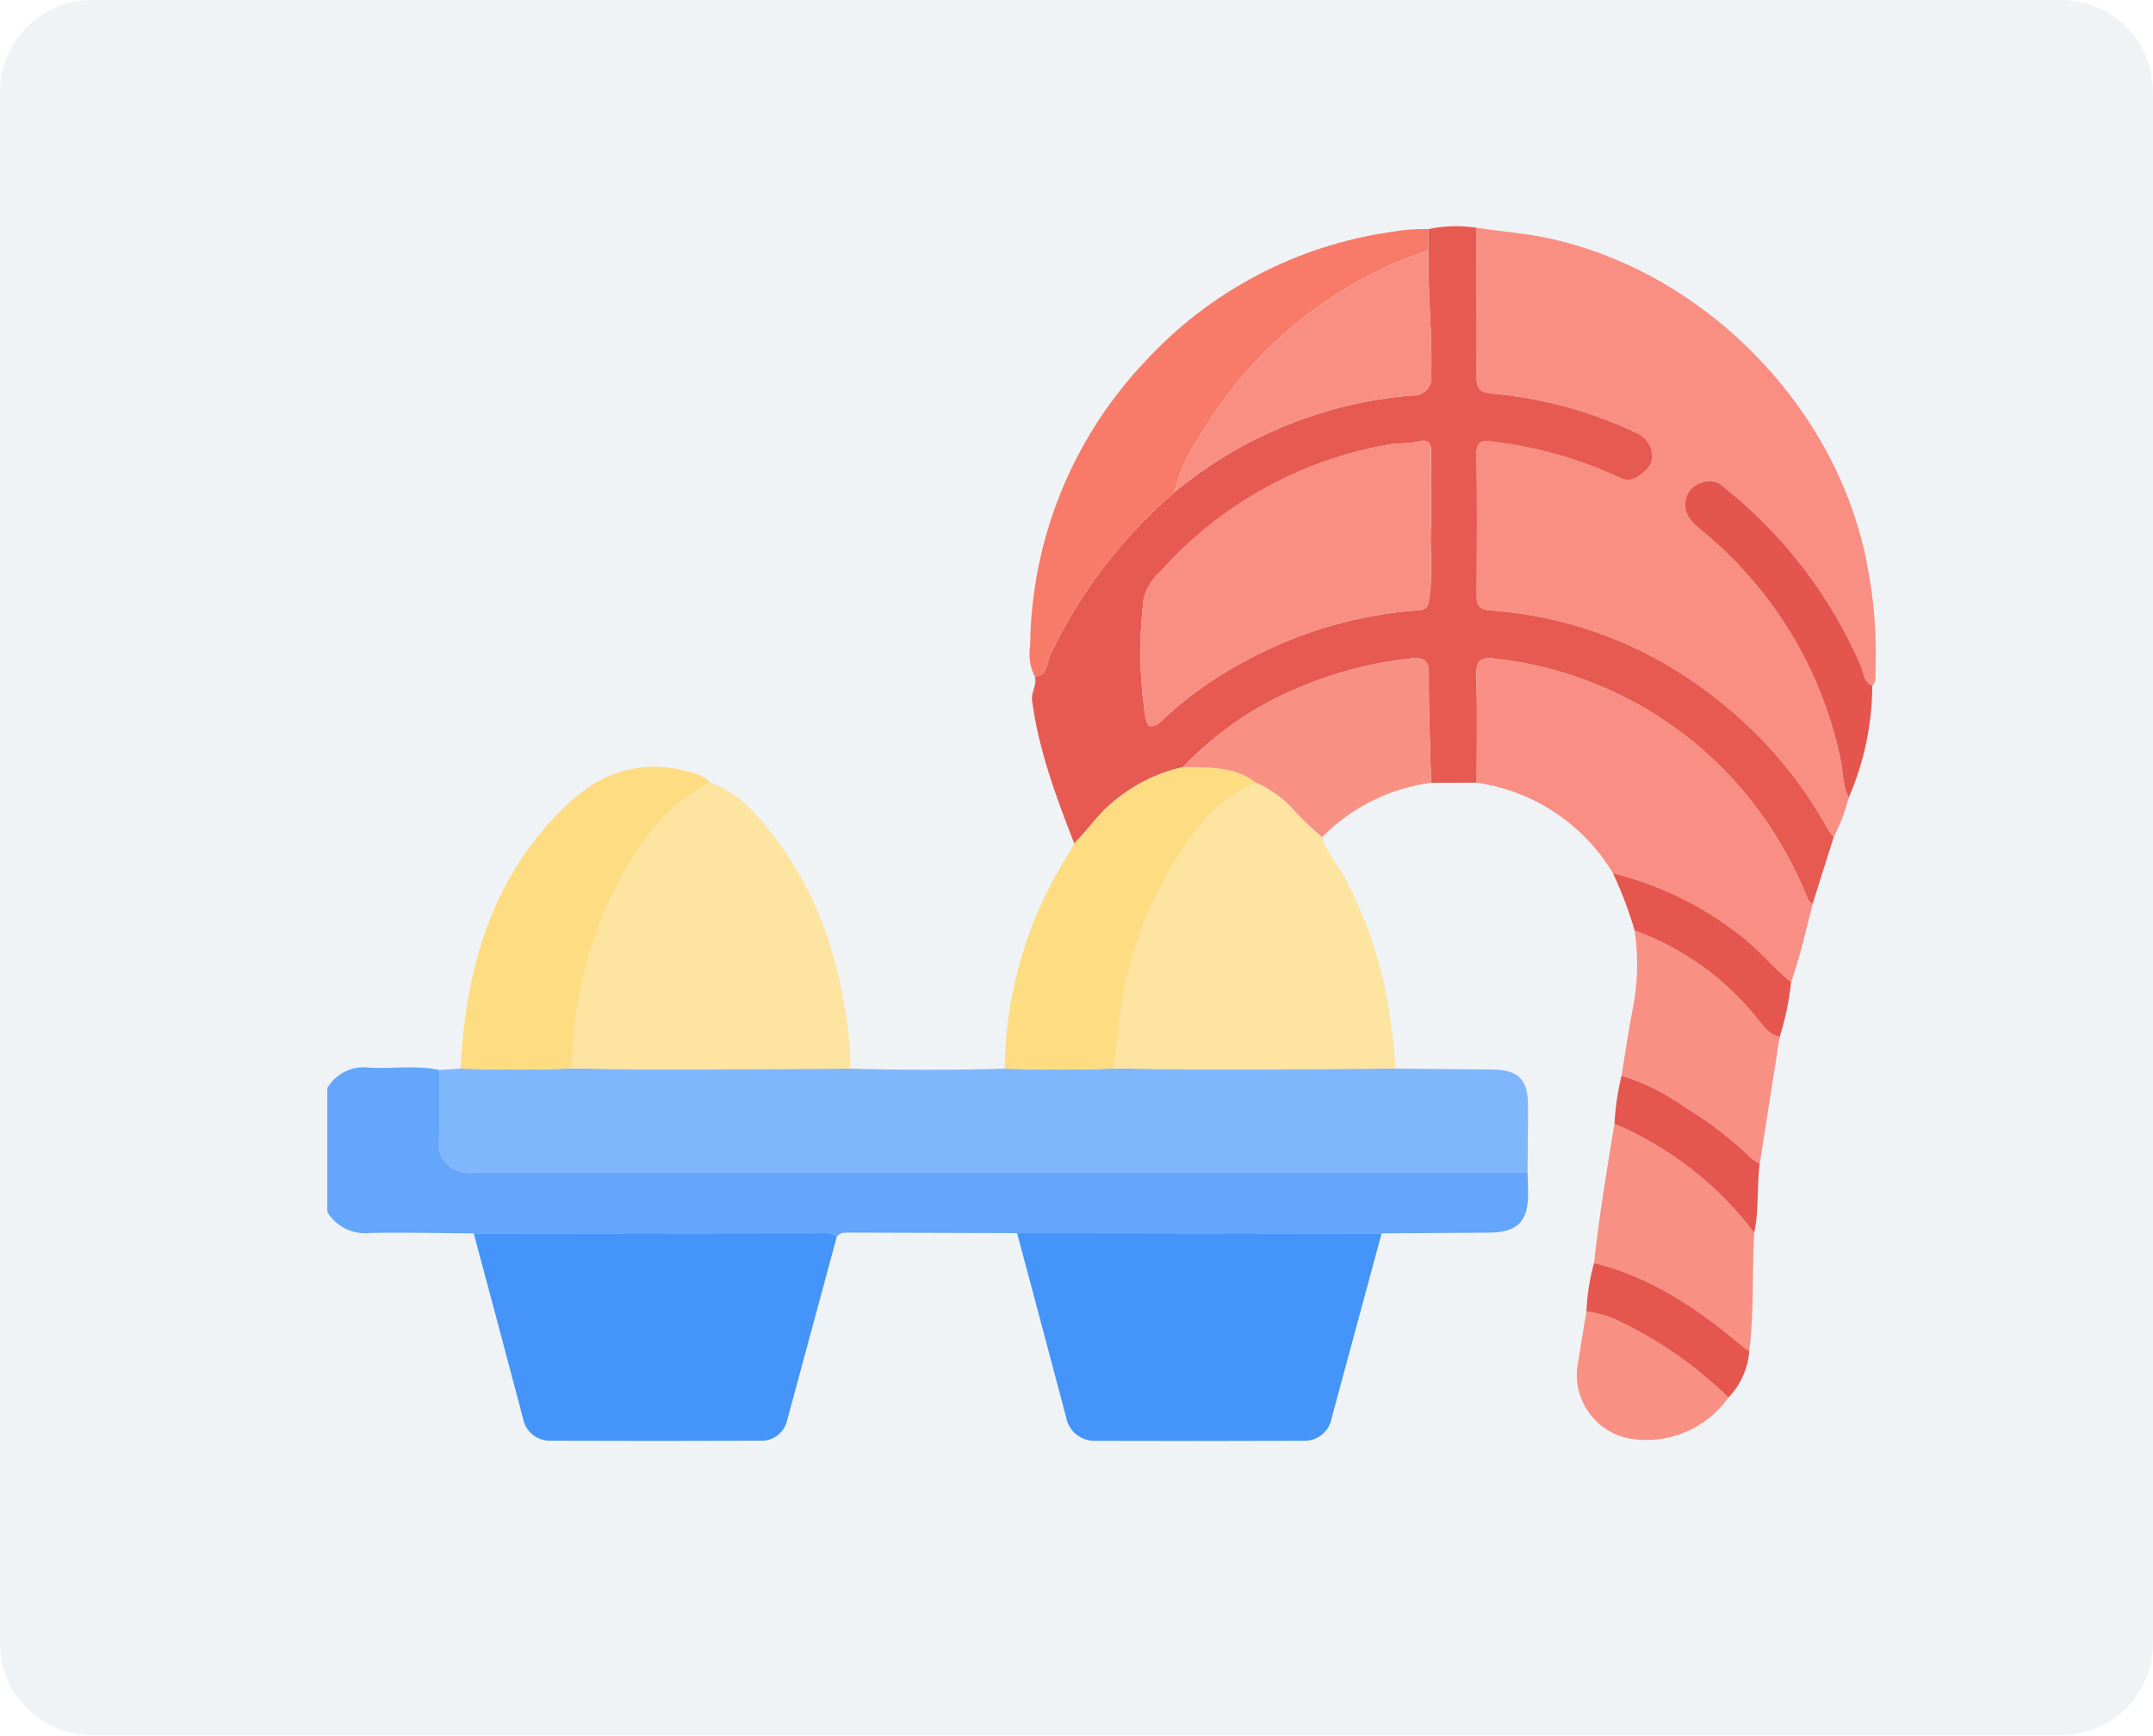
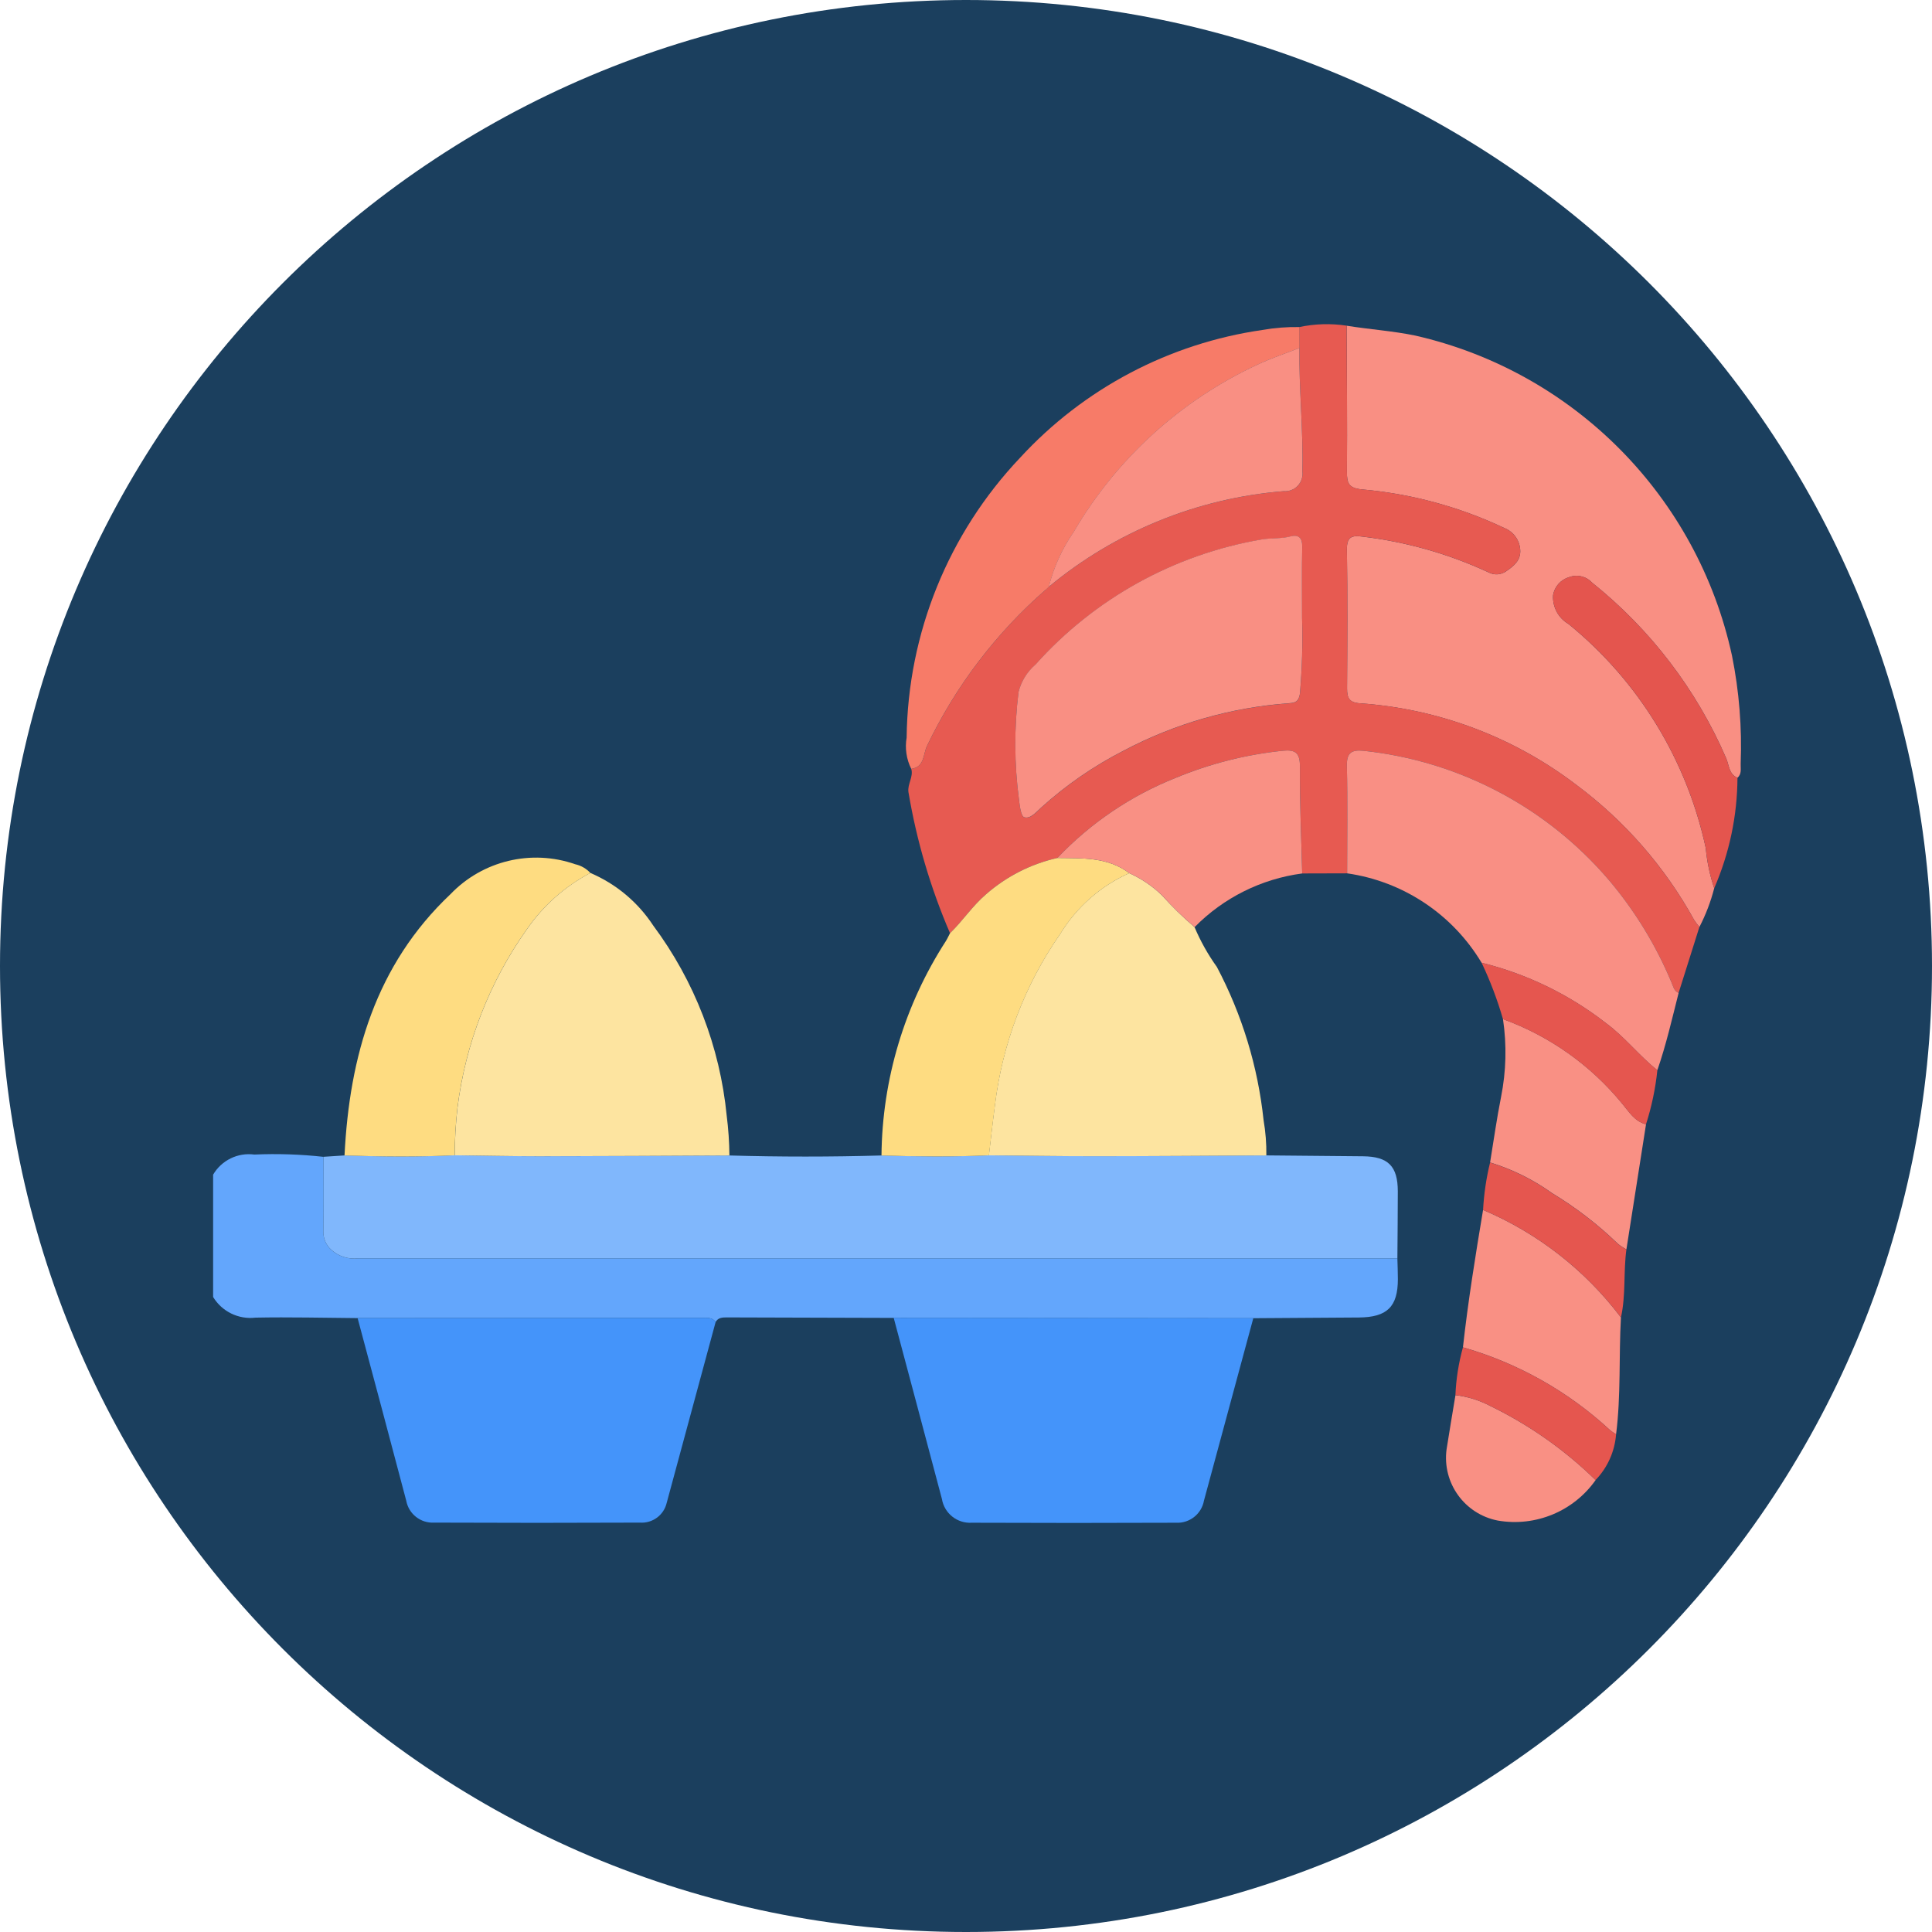
- <svg xmlns="http://www.w3.org/2000/svg" width="218.137" height="175.829" viewBox="0 0 218.137 175.829">
-   <defs>
-     <clipPath id="clip-path">
-       <rect id="Rectángulo_322108" data-name="Rectángulo 322108" width="218.137" height="175.829" transform="translate(988.183 14.173)" fill="none" />
-     </clipPath>
-   </defs>
-   <g id="Grupo_254616" data-name="Grupo 254616" transform="translate(-1168.183 -515.173)">
-     <g id="Grupo_254611" data-name="Grupo 254611" transform="translate(180 501)" opacity="0.52">
-       <g id="Grupo_254610" data-name="Grupo 254610">
-         <g id="Grupo_254609" data-name="Grupo 254609" clip-path="url(#clip-path)">
-           <path id="Trazado_272571" data-name="Trazado 272571" d="M1197.008,190H997.495a9.312,9.312,0,0,1-9.312-9.312V23.485a9.312,9.312,0,0,1,9.312-9.312h199.513a9.312,9.312,0,0,1,9.312,9.312V180.69a9.312,9.312,0,0,1-9.312,9.312" fill="#e2e8ec" />
-         </g>
+ <svg xmlns="http://www.w3.org/2000/svg" width="126" height="126" viewBox="0 0 126 126">
+   <g id="Grupo_1071227" data-name="Grupo 1071227" transform="translate(5040 11096)">
+     <circle id="Elipse_4310" data-name="Elipse 4310" cx="63" cy="63" r="63" transform="translate(-5040 -11096)" fill="#1b3f5e" />
+     <g id="Grupo_1070897" data-name="Grupo 1070897" transform="translate(-266.447 3.01)">
+       <g id="Grupo_254616" data-name="Grupo 254616" transform="translate(-4759.654 -11077.865)">
+         <path id="Trazado_272623" data-name="Trazado 272623" d="M1030.767,133.013c-2.218-.016-4.437-.074-6.655-.03a2.841,2.841,0,0,1-2.766-1.346v-7.979a2.7,2.7,0,0,1,2.685-1.311,29.366,29.366,0,0,1,4.514.149c0,1.62.015,3.24-.011,4.86a1.567,1.567,0,0,0,.509,1.2,2.241,2.241,0,0,0,1.785.561q33.876-.007,67.752,0c.011.452.033.9.032,1.357,0,1.8-.7,2.484-2.541,2.5l-6.886.046L1065.731,133q-5.428-.014-10.858-.032c-.3,0-.584,0-.756.3-.223-.323-.565-.268-.884-.268q-11.233,0-22.467.013" transform="translate(-1021.346 -68.195)" fill="#63a6fc" />
+         <path id="Trazado_272624" data-name="Trazado 272624" d="M1161.716,73.93a12.023,12.023,0,0,1-.965,2.53,4.287,4.287,0,0,1-.343-.457,27.531,27.531,0,0,0-7.655-8.791,26.243,26.243,0,0,0-14.133-5.341c-.717-.046-.853-.358-.849-.977.018-3.016.037-6.033-.01-9.048-.015-.882.357-.935,1.061-.842a27.112,27.112,0,0,1,8.167,2.322,1.11,1.11,0,0,0,1.192-.09c.482-.337.941-.7.882-1.4a1.639,1.639,0,0,0-1.04-1.4,27.343,27.343,0,0,0-9.3-2.517c-.847-.088-.966-.406-.96-1.142.025-3.177-.007-6.356-.018-9.533,1.491.243,3,.337,4.488.647a27.364,27.364,0,0,1,20.643,20.873,29.832,29.832,0,0,1,.565,7.051c-.012.312.085.659-.208.911-.567-.235-.544-.826-.736-1.271a29.814,29.814,0,0,0-8.754-11.462,1.373,1.373,0,0,0-1.511-.342,1.469,1.469,0,0,0-1.026,1.177,2.031,2.031,0,0,0,1.007,1.87,25.824,25.824,0,0,1,8.952,14.615,11.471,11.471,0,0,0,.551,2.619" transform="translate(-1063.819 -37.147)" fill="#f98f83" />
+         <path id="Trazado_272625" data-name="Trazado 272625" d="M1102.711,129.151q-33.876,0-67.752,0a2.239,2.239,0,0,1-1.785-.561,1.566,1.566,0,0,1-.509-1.2c.025-1.62.01-3.24.011-4.86l1.372-.089c2.394.077,4.789.1,7.184-.011,1.839.022,3.679.065,5.518.062,4.134,0,8.268-.031,12.4-.048q4.955.142,9.91,0c2.337.07,4.674.09,7.01-.011,2.323.02,4.645.059,6.968.057,3.711,0,7.422-.032,11.133-.051q3.146.03,6.291.058c1.645.014,2.277.642,2.276,2.291,0,1.453-.017,2.906-.027,4.358" transform="translate(-1025.476 -68.232)" fill="#80b7fc" />
+         <path id="Trazado_272626" data-name="Trazado 272626" d="M1121.319,37.187c.011,3.177.044,6.355.019,9.533-.006.736.113,1.055.959,1.142a27.341,27.341,0,0,1,9.3,2.517,1.64,1.64,0,0,1,1.04,1.4c.059.7-.4,1.064-.882,1.4a1.107,1.107,0,0,1-1.191.09,27.133,27.133,0,0,0-8.167-2.322c-.7-.093-1.075-.039-1.061.842.048,3.015.028,6.032.01,9.048,0,.619.132.931.849.977a26.236,26.236,0,0,1,14.132,5.34,27.53,27.53,0,0,1,7.655,8.791,4.271,4.271,0,0,0,.343.457q-.677,2.147-1.355,4.3c-.314-.125-.35-.429-.469-.693a25.584,25.584,0,0,0-4.073-6.659,24.4,24.4,0,0,0-16.04-8.442c-.776-.072-1.075.163-1.054,1.005.057,2.329.018,4.661.018,6.991l-2.93.008c-.058-2.324-.166-4.649-.149-6.973.007-.908-.309-1.113-1.124-1.03a24.87,24.87,0,0,0-6.987,1.773,21.7,21.7,0,0,0-7.707,5.219,10.6,10.6,0,0,0-4.659,2.375c-.888.76-1.513,1.735-2.343,2.532a39.939,39.939,0,0,1-2.713-9.209c-.07-.529.337-.981.185-1.508.879-.122.769-.962,1.028-1.494a31.64,31.64,0,0,1,7.741-10.19l.2-.192-.005.008a27.435,27.435,0,0,1,15.335-6.242,1.135,1.135,0,0,0,1.208-1.287c.069-2.689-.224-5.367-.193-8.052l-.006-1.365a8.635,8.635,0,0,1,3.087-.09m-2.907,19.1c0-1.771-.02-3.231.01-4.69.012-.589-.267-.795-.765-.662-.637.169-1.291.091-1.921.206a25.56,25.56,0,0,0-14.708,8.15,3.466,3.466,0,0,0-1.106,1.783,27.559,27.559,0,0,0,.031,7.053c.045.4.129,1.063.338,1.125.405.121.777-.326,1.1-.626a25.023,25.023,0,0,1,5.4-3.725,27.272,27.272,0,0,1,10.8-3.087c.426-.032.6-.146.68-.6a42.292,42.292,0,0,0,.143-4.925" transform="translate(-1047.394 -37.092)" fill="#e75a51" />
+         <path id="Trazado_272627" data-name="Trazado 272627" d="M1091.234,139.125l23.454.017q-1.611,5.948-3.219,11.9a1.757,1.757,0,0,1-1.82,1.445q-6.66.027-13.321,0a1.859,1.859,0,0,1-1.95-1.55c-1.038-3.94-2.1-7.876-3.145-11.814" transform="translate(-1046.848 -74.323)" fill="#4494fa" />
+         <path id="Trazado_272628" data-name="Trazado 272628" d="M1036.18,139.141q11.234-.008,22.467-.013c.319,0,.661-.055.884.268q-1.594,5.9-3.192,11.8a1.67,1.67,0,0,1-1.742,1.283q-6.709.03-13.417,0a1.751,1.751,0,0,1-1.827-1.434q-1.574-5.957-3.172-11.908" transform="translate(-1026.759 -74.323)" fill="#4494fa" />
+         <path id="Trazado_272629" data-name="Trazado 272629" d="M1119.109,111.871c-3.711.018-7.422.048-11.133.051-2.323,0-4.645-.037-6.968-.057.129-1.084.246-2.17.391-3.252a24.758,24.758,0,0,1,4.259-11.19,10.138,10.138,0,0,1,4.5-3.964,7.4,7.4,0,0,1,2.14,1.448,22.1,22.1,0,0,0,2.122,2.071,13.448,13.448,0,0,0,1.458,2.6,27.591,27.591,0,0,1,3.045,9.991,12.566,12.566,0,0,1,.181,2.3" transform="translate(-1050.415 -57.66)" fill="#fde4a0" />
+         <path id="Trazado_272630" data-name="Trazado 272630" d="M1064.073,111.866c-4.134.018-8.268.044-12.4.049-1.84,0-3.679-.041-5.518-.062a28.355,28.355,0,0,1,.178-3.08,25.619,25.619,0,0,1,4.526-11.66A11.57,11.57,0,0,1,1055,93.438a9.221,9.221,0,0,1,4.1,3.43,24.8,24.8,0,0,1,4.792,12.4,21.956,21.956,0,0,1,.177,2.6" transform="translate(-1030.398 -57.652)" fill="#fde4a0" />
+         <path id="Trazado_272631" data-name="Trazado 272631" d="M1137.784,88.878c0-2.331.04-4.662-.017-6.991-.021-.843.278-1.077,1.054-1.005a24.4,24.4,0,0,1,16.041,8.442,25.575,25.575,0,0,1,4.072,6.659c.12.264.155.568.469.693-.428,1.69-.816,3.391-1.387,5.042-1.189-.942-2.117-2.163-3.348-3.068a21.624,21.624,0,0,0-8.115-3.94,12.245,12.245,0,0,0-8.77-5.832" transform="translate(-1063.827 -53.066)" fill="#f98f84" />
+         <path id="Trazado_272632" data-name="Trazado 272632" d="M1101.616,54.509a31.642,31.642,0,0,0-7.741,10.19c-.258.532-.149,1.372-1.028,1.494a3.312,3.312,0,0,1-.3-2.039,26.979,26.979,0,0,1,7.4-18.253,26.621,26.621,0,0,1,15.808-8.333,12.52,12.52,0,0,1,2.409-.189q0,.683.006,1.365c-.9.354-1.824.66-2.7,1.07a27.121,27.121,0,0,0-12.015,10.911,11.089,11.089,0,0,0-1.635,3.6l.005-.008-.2.192" transform="translate(-1047.318 -37.194)" fill="#f77b68" />
+         <path id="Trazado_272633" data-name="Trazado 272633" d="M1050.876,92.865a11.567,11.567,0,0,0-4.147,3.675,25.611,25.611,0,0,0-4.526,11.66,28.324,28.324,0,0,0-.178,3.08c-2.394.111-4.789.088-7.184.011.321-6.484,2.028-12.426,6.907-17.039a7.739,7.739,0,0,1,8.135-1.956,1.912,1.912,0,0,1,.992.57" transform="translate(-1026.271 -57.078)" fill="#fedc81" />
+         <path id="Trazado_272634" data-name="Trazado 272634" d="M1106.135,92.89a10.136,10.136,0,0,0-4.5,3.964,24.749,24.749,0,0,0-4.258,11.189c-.145,1.083-.262,2.169-.391,3.253-2.337.1-4.673.081-7.01.01a26.224,26.224,0,0,1,4.2-13.988c.1-.161.18-.341.27-.512.83-.8,1.455-1.771,2.343-2.532a10.6,10.6,0,0,1,4.66-2.374c1.627.025,3.28-.074,4.687.99" transform="translate(-1046.387 -57.091)" fill="#fedc81" />
+         <path id="Trazado_272635" data-name="Trazado 272635" d="M1112.729,88.863c-1.407-1.064-3.06-.965-4.687-.99a21.673,21.673,0,0,1,7.707-5.219,24.847,24.847,0,0,1,6.986-1.773c.815-.083,1.131.121,1.124,1.03-.017,2.324.091,4.648.149,6.973a12.055,12.055,0,0,0-7.017,3.5,21.924,21.924,0,0,1-2.123-2.071,7.392,7.392,0,0,0-2.14-1.448" transform="translate(-1052.981 -53.064)" fill="#f99084" />
+         <path id="Trazado_272636" data-name="Trazado 272636" d="M1152.473,117.8c.236-1.425.433-2.857.716-4.272a14.807,14.807,0,0,0,.126-5.078,17.974,17.974,0,0,1,7.763,5.5c.449.531.813,1.173,1.565,1.361q-.639,4.08-1.279,8.159a3.414,3.414,0,0,1-.554-.366,24.162,24.162,0,0,0-4.287-3.3,13.953,13.953,0,0,0-4.05-2.005" transform="translate(-1069.193 -63.132)" fill="#f99084" />
+         <path id="Trazado_272637" data-name="Trazado 272637" d="M1159.991,135.052c-.143,2.541.007,5.094-.317,7.628-.131-.091-.271-.173-.393-.276a23.749,23.749,0,0,0-9.594-5.4c.333-3,.815-5.983,1.313-8.961a22.065,22.065,0,0,1,8.99,7.01" transform="translate(-1068.177 -70.279)" fill="#f99084" />
+         <path id="Trazado_272638" data-name="Trazado 272638" d="M1169.441,83.294a11.485,11.485,0,0,1-.551-2.619,25.824,25.824,0,0,0-8.952-14.615,2.031,2.031,0,0,1-1.007-1.87,1.47,1.47,0,0,1,1.026-1.177,1.372,1.372,0,0,1,1.511.342,29.815,29.815,0,0,1,8.754,11.462c.192.445.169,1.036.736,1.271a18.27,18.27,0,0,1-1.518,7.206" transform="translate(-1071.544 -46.51)" fill="#e4554e" />
+         <path id="Trazado_272639" data-name="Trazado 272639" d="M1157.7,152.6a6.459,6.459,0,0,1-6.37,2.642,4.169,4.169,0,0,1-3.351-4.643c.183-1.181.386-2.359.58-3.538a6.554,6.554,0,0,1,2.292.717,26.169,26.169,0,0,1,6.848,4.822" transform="translate(-1067.537 -77.218)" fill="#f99084" />
+         <path id="Trazado_272640" data-name="Trazado 272640" d="M1162.325,113.2c-.752-.188-1.117-.83-1.566-1.361a17.972,17.972,0,0,0-7.762-5.5,24.217,24.217,0,0,0-1.394-3.679,21.619,21.619,0,0,1,8.115,3.939c1.232.905,2.159,2.126,3.348,3.068a17.519,17.519,0,0,1-.741,3.53" transform="translate(-1068.876 -61.018)" fill="#e5564f" />
+         <path id="Trazado_272641" data-name="Trazado 272641" d="M1158.054,150.807a26.165,26.165,0,0,0-6.848-4.822,6.553,6.553,0,0,0-2.292-.717,13.917,13.917,0,0,1,.491-3.116,23.752,23.752,0,0,1,9.594,5.4c.121.1.261.184.393.276a4.834,4.834,0,0,1-1.338,2.979" transform="translate(-1067.895 -75.427)" fill="#e5564f" />
+         <path id="Trazado_272642" data-name="Trazado 272642" d="M1160.745,133.277a22.065,22.065,0,0,0-8.99-7.01,16.916,16.916,0,0,1,.456-3.09,13.953,13.953,0,0,1,4.05,2.005,24.176,24.176,0,0,1,4.287,3.3,3.405,3.405,0,0,0,.554.366c-.2,1.472-.027,2.973-.356,4.434" transform="translate(-1068.932 -68.504)" fill="#e5564f" />
+         <path id="Trazado_272643" data-name="Trazado 272643" d="M1122.422,64.211a42.294,42.294,0,0,1-.143,4.925c-.081.457-.254.571-.679.6a27.271,27.271,0,0,0-10.8,3.087,25.025,25.025,0,0,0-5.4,3.725c-.325.3-.7.748-1.1.626-.209-.062-.293-.723-.338-1.125a27.564,27.564,0,0,1-.031-7.053,3.465,3.465,0,0,1,1.106-1.783,25.561,25.561,0,0,1,14.708-8.15c.629-.116,1.284-.037,1.921-.206.5-.132.777.074.765.662-.029,1.459-.01,2.918-.01,4.69" transform="translate(-1051.403 -45.021)" fill="#f98f83" />
+         <path id="Trazado_272644" data-name="Trazado 272644" d="M1107.151,55.113a11.093,11.093,0,0,1,1.634-3.6A27.13,27.13,0,0,1,1120.8,40.6c.875-.409,1.8-.716,2.7-1.07-.031,2.686.261,5.363.192,8.052a1.134,1.134,0,0,1-1.208,1.287,27.434,27.434,0,0,0-15.334,6.242" transform="translate(-1052.656 -37.982)" fill="#f98f83" />
+         <path id="Trazado_272645" data-name="Trazado 272645" d="M1106.842,64.244l.2-.192-.2.192" transform="translate(-1052.543 -46.93)" fill="#f98f83" />
      </g>
    </g>
-     <path id="Trazado_272623" data-name="Trazado 272623" d="M1036.18,139.151c-3.493-.025-6.987-.116-10.478-.047a4.473,4.473,0,0,1-4.356-2.12V124.42a4.255,4.255,0,0,1,4.228-2.064c2.367.138,4.752-.269,7.108.234,0,2.551.023,5.1-.017,7.652a2.466,2.466,0,0,0,.8,1.884,3.528,3.528,0,0,0,2.811.883q53.339-.011,106.678,0c.018.712.052,1.424.051,2.136,0,2.836-1.1,3.911-4,3.93q-5.421.034-10.843.073l-36.93-.027q-8.547-.022-17.1-.05c-.471,0-.919,0-1.19.478-.352-.509-.889-.422-1.392-.422q-17.687.007-35.375.021" transform="translate(180 501)" fill="#63a6fc" />
-     <path id="Trazado_272624" data-name="Trazado 272624" d="M1175.488,95.009a18.94,18.94,0,0,1-1.519,3.984,6.742,6.742,0,0,1-.54-.719,43.346,43.346,0,0,0-12.053-13.842,41.32,41.32,0,0,0-22.252-8.409c-1.129-.072-1.343-.564-1.337-1.538.028-4.749.059-9.5-.016-14.247-.023-1.388.562-1.472,1.67-1.325a42.693,42.693,0,0,1,12.86,3.656,1.747,1.747,0,0,0,1.876-.141c.758-.531,1.481-1.108,1.388-2.206a2.581,2.581,0,0,0-1.637-2.209,43.051,43.051,0,0,0-14.643-3.963c-1.333-.138-1.52-.639-1.511-1.8.04-5-.011-10.007-.029-15.01,2.348.383,4.721.531,7.067,1.019,15.859,3.3,29.374,16.94,32.5,32.866a46.986,46.986,0,0,1,.889,11.1c-.02.491.133,1.037-.327,1.434-.893-.37-.857-1.3-1.159-2a46.944,46.944,0,0,0-13.784-18.047,2.161,2.161,0,0,0-2.379-.539,2.314,2.314,0,0,0-1.616,1.854c-.181,1.367.66,2.177,1.585,2.944a40.661,40.661,0,0,1,14.095,23.012c.307,1.372.24,2.822.868,4.124" transform="translate(180 501)" fill="#f98f83" />
-     <path id="Trazado_272625" data-name="Trazado 272625" d="M1142.956,133.012q-53.339-.006-106.678,0a3.524,3.524,0,0,1-2.811-.883,2.466,2.466,0,0,1-.8-1.883c.04-2.551.016-5.1.017-7.653l2.16-.14c3.77.121,7.541.157,11.311-.018,2.9.035,5.792.1,8.688.1,6.509-.007,13.018-.049,19.527-.076q7.8.223,15.6,0c3.68.111,7.359.142,11.038-.017,3.657.032,7.314.093,10.971.09,5.843,0,11.686-.051,17.529-.08q4.953.047,9.906.092c2.59.022,3.585,1.011,3.583,3.608,0,2.288-.027,4.575-.042,6.862" transform="translate(180 501)" fill="#80b7fc" />
-     <path id="Trazado_272626" data-name="Trazado 272626" d="M1137.745,37.241c.018,5,.069,10.007.03,15.01-.01,1.159.177,1.661,1.51,1.8a43.051,43.051,0,0,1,14.643,3.963,2.582,2.582,0,0,1,1.637,2.209c.093,1.1-.63,1.675-1.388,2.206a1.743,1.743,0,0,1-1.876.141,42.722,42.722,0,0,0-12.86-3.656c-1.108-.147-1.692-.062-1.67,1.325.075,4.748.044,9.5.016,14.247-.006.974.208,1.466,1.337,1.539a41.31,41.31,0,0,1,22.252,8.408,43.346,43.346,0,0,1,12.053,13.842,6.742,6.742,0,0,0,.54.719q-1.066,3.381-2.134,6.763c-.494-.2-.551-.676-.738-1.091a40.281,40.281,0,0,0-6.413-10.485,38.413,38.413,0,0,0-25.256-13.292c-1.222-.113-1.692.256-1.66,1.583.09,3.667.029,7.339.028,11.008l-4.614.012c-.091-3.66-.262-7.32-.234-10.979.011-1.429-.486-1.752-1.77-1.621a39.158,39.158,0,0,0-11,2.792,34.167,34.167,0,0,0-12.135,8.217,16.682,16.682,0,0,0-7.336,3.739c-1.4,1.2-2.382,2.732-3.69,3.986-1.834-4.712-3.6-9.442-4.272-14.5-.11-.833.531-1.544.291-2.374,1.384-.192,1.211-1.515,1.618-2.352a49.823,49.823,0,0,1,12.189-16.044l.317-.3-.008.013a43.2,43.2,0,0,1,24.145-9.828,1.787,1.787,0,0,0,1.9-2.026c.108-4.234-.352-8.45-.3-12.679l-.009-2.149a13.6,13.6,0,0,1,4.86-.142m-4.577,30.067c0-2.789-.031-5.087.015-7.384.019-.927-.42-1.251-1.2-1.043-1,.266-2.033.143-3.024.325A40.246,40.246,0,0,0,1105.8,72.039a5.458,5.458,0,0,0-1.741,2.808,43.4,43.4,0,0,0,.049,11.105c.071.632.2,1.673.532,1.771.638.191,1.223-.513,1.735-.986a39.408,39.408,0,0,1,8.5-5.865,42.941,42.941,0,0,1,17.005-4.86c.67-.05.943-.23,1.07-.949.488-2.744.052-5.5.225-7.755" transform="translate(180 501)" fill="#e75a51" />
-     <path id="Trazado_272627" data-name="Trazado 272627" d="M1091.234,139.125l36.93.026q-2.536,9.366-5.068,18.733a2.766,2.766,0,0,1-2.865,2.276q-10.486.042-20.974.007a2.927,2.927,0,0,1-3.071-2.441c-1.635-6.2-3.3-12.4-4.952-18.6" transform="translate(180 501)" fill="#4494fa" />
-     <path id="Trazado_272628" data-name="Trazado 272628" d="M1036.18,139.151q17.688-.012,35.375-.021c.5,0,1.04-.087,1.392.422q-2.509,9.291-5.026,18.582a2.63,2.63,0,0,1-2.743,2.02q-10.563.046-21.126,0a2.758,2.758,0,0,1-2.877-2.258q-2.478-9.379-4.995-18.749" transform="translate(180 501)" fill="#4494fa" />
-     <path id="Trazado_272629" data-name="Trazado 272629" d="M1129.509,122.45c-5.843.029-11.686.076-17.529.08-3.657,0-7.314-.058-10.971-.09.2-1.707.388-3.417.616-5.121a38.981,38.981,0,0,1,6.7-17.619c1.862-2.637,3.964-5.029,7.092-6.241a11.647,11.647,0,0,1,3.369,2.28A34.749,34.749,0,0,0,1122.133,99c.435,1.545,1.555,2.71,2.3,4.09a43.442,43.442,0,0,1,4.8,15.731,19.8,19.8,0,0,1,.285,3.629" transform="translate(180 501)" fill="#fde4a0" />
-     <path id="Trazado_272630" data-name="Trazado 272630" d="M1074.368,122.453c-6.509.028-13.018.07-19.526.077-2.9,0-5.793-.064-8.689-.1a44.681,44.681,0,0,1,.28-4.849c1.018-6.661,3.081-12.89,7.127-18.359a18.219,18.219,0,0,1,6.529-5.786c2.834.981,4.732,3.182,6.455,5.4,4.448,5.722,6.632,12.381,7.545,19.517a34.577,34.577,0,0,1,.279,4.1" transform="translate(180 501)" fill="#fde4a0" />
-     <path id="Trazado_272631" data-name="Trazado 272631" d="M1137.8,93.479c0-3.67.062-7.341-.027-11.008-.033-1.327.437-1.7,1.659-1.583a38.413,38.413,0,0,1,25.257,13.292,40.274,40.274,0,0,1,6.412,10.485c.188.415.244.894.739,1.091-.674,2.661-1.284,5.34-2.183,7.939-1.873-1.483-3.333-3.406-5.272-4.831a34.046,34.046,0,0,0-12.777-6.2,19.279,19.279,0,0,0-13.808-9.182" transform="translate(180 501)" fill="#f98f84" />
-     <path id="Trazado_272632" data-name="Trazado 272632" d="M1106.842,64.354A49.823,49.823,0,0,0,1094.653,80.4c-.407.838-.234,2.16-1.619,2.352a5.215,5.215,0,0,1-.477-3.21A42.481,42.481,0,0,1,1104.2,50.8a41.917,41.917,0,0,1,24.891-13.12,19.712,19.712,0,0,1,3.793-.3q0,1.075.009,2.149c-1.419.557-2.872,1.039-4.25,1.684a42.7,42.7,0,0,0-18.919,17.18,17.46,17.46,0,0,0-2.574,5.669l.008-.013-.317.3" transform="translate(180 501)" fill="#f77b68" />
-     <path id="Trazado_272633" data-name="Trazado 272633" d="M1060.089,93.439a18.209,18.209,0,0,0-6.529,5.786c-4.046,5.469-6.11,11.7-7.127,18.359a44.681,44.681,0,0,0-.28,4.849c-3.77.174-7.541.138-11.311.017.505-10.209,3.193-19.565,10.876-26.828,3.617-3.421,7.915-4.656,12.809-3.08a3.01,3.01,0,0,1,1.562.9" transform="translate(180 501)" fill="#fedc81" />
-     <path id="Trazado_272634" data-name="Trazado 272634" d="M1115.422,93.459c-3.128,1.212-5.23,3.6-7.092,6.242a38.973,38.973,0,0,0-6.7,17.618c-.228,1.705-.412,3.415-.616,5.122-3.679.158-7.358.127-11.038.015a41.291,41.291,0,0,1,6.62-22.025c.165-.253.284-.537.425-.806,1.307-1.254,2.291-2.789,3.689-3.987a16.69,16.69,0,0,1,7.337-3.738c2.562.039,5.164-.116,7.38,1.559" transform="translate(180 501)" fill="#fedc81" />
-     <path id="Trazado_272635" data-name="Trazado 272635" d="M1115.422,93.459c-2.216-1.675-4.818-1.52-7.38-1.559a34.123,34.123,0,0,1,12.135-8.217,39.118,39.118,0,0,1,11-2.792c1.284-.131,1.781.191,1.77,1.621-.027,3.659.143,7.319.235,10.979A18.981,18.981,0,0,0,1122.134,99a34.529,34.529,0,0,1-3.343-3.261,11.634,11.634,0,0,0-3.369-2.28" transform="translate(180 501)" fill="#f99084" />
-     <path id="Trazado_272636" data-name="Trazado 272636" d="M1152.473,123.176c.371-2.243.682-4.5,1.127-6.727a23.319,23.319,0,0,0,.2-7.995,28.3,28.3,0,0,1,12.223,8.655c.707.836,1.281,1.847,2.465,2.143q-1.007,6.425-2.014,12.847a5.372,5.372,0,0,1-.872-.576,38.057,38.057,0,0,0-6.75-5.19,21.973,21.973,0,0,0-6.377-3.157" transform="translate(180 501)" fill="#f99084" />
-     <path id="Trazado_272637" data-name="Trazado 272637" d="M1165.911,139.08c-.226,4,.011,8.021-.5,12.01-.207-.144-.427-.272-.618-.434-4.49-3.806-9.285-7.066-15.107-8.505.524-4.727,1.283-9.42,2.068-14.109a34.743,34.743,0,0,1,14.156,11.038" transform="translate(180 501)" fill="#f99084" />
-     <path id="Trazado_272638" data-name="Trazado 272638" d="M1175.488,95.009c-.628-1.3-.561-2.752-.868-4.124a40.661,40.661,0,0,0-14.095-23.012c-.925-.767-1.766-1.577-1.585-2.944a2.314,2.314,0,0,1,1.616-1.854,2.161,2.161,0,0,1,2.379.539,46.944,46.944,0,0,1,13.784,18.047c.3.7.266,1.632,1.159,2a28.756,28.756,0,0,1-2.39,11.346" transform="translate(180 501)" fill="#e4554e" />
-     <path id="Trazado_272639" data-name="Trazado 272639" d="M1163.306,155.78a10.171,10.171,0,0,1-10.03,4.16,6.565,6.565,0,0,1-5.276-7.311c.288-1.86.608-3.714.914-5.571a10.319,10.319,0,0,1,3.609,1.129,41.2,41.2,0,0,1,10.783,7.593" transform="translate(180 501)" fill="#f99084" />
-     <path id="Trazado_272640" data-name="Trazado 272640" d="M1168.486,119.252c-1.185-.3-1.759-1.307-2.466-2.143a28.3,28.3,0,0,0-12.222-8.655,38.162,38.162,0,0,0-2.195-5.793,34.044,34.044,0,0,1,12.777,6.2c1.939,1.425,3.4,3.348,5.272,4.831a27.6,27.6,0,0,1-1.166,5.558" transform="translate(180 501)" fill="#e5564f" />
-     <path id="Trazado_272641" data-name="Trazado 272641" d="M1163.306,155.78a41.2,41.2,0,0,0-10.783-7.593,10.319,10.319,0,0,0-3.609-1.129,21.912,21.912,0,0,1,.773-4.907c5.822,1.439,10.618,4.7,15.107,8.505.191.162.411.29.618.434a7.612,7.612,0,0,1-2.106,4.69" transform="translate(180 501)" fill="#e5564f" />
-     <path id="Trazado_272642" data-name="Trazado 272642" d="M1165.911,139.08a34.743,34.743,0,0,0-14.156-11.038,26.65,26.65,0,0,1,.718-4.866,21.973,21.973,0,0,1,6.377,3.157,38.057,38.057,0,0,1,6.75,5.19,5.372,5.372,0,0,0,.872.576c-.315,2.317-.042,4.681-.561,6.981" transform="translate(180 501)" fill="#e5564f" />
-     <path id="Trazado_272643" data-name="Trazado 272643" d="M1133.168,67.308c-.173,2.253.263,5.011-.225,7.755-.127.719-.4.9-1.07.949a42.941,42.941,0,0,0-17.005,4.86,39.408,39.408,0,0,0-8.5,5.865c-.512.473-1.1,1.177-1.735.986-.329-.1-.461-1.139-.532-1.771a43.4,43.4,0,0,1-.049-11.105,5.458,5.458,0,0,1,1.741-2.808,40.246,40.246,0,0,1,23.158-12.833c.991-.182,2.021-.059,3.024-.325.784-.208,1.223.116,1.2,1.043-.046,2.3-.015,4.595-.015,7.384" transform="translate(180 501)" fill="#f98f83" />
-     <path id="Trazado_272644" data-name="Trazado 272644" d="M1107.151,64.065a17.468,17.468,0,0,1,2.573-5.669,42.716,42.716,0,0,1,18.92-17.18c1.377-.644,2.831-1.127,4.25-1.684-.048,4.229.412,8.445.3,12.679a1.786,1.786,0,0,1-1.9,2.026,43.2,43.2,0,0,0-24.145,9.828" transform="translate(180 501)" fill="#f98f83" />
-     <path id="Trazado_272645" data-name="Trazado 272645" d="M1106.842,64.354l.317-.3-.317.3" transform="translate(180 501)" fill="#f98f83" />
  </g>
</svg>
